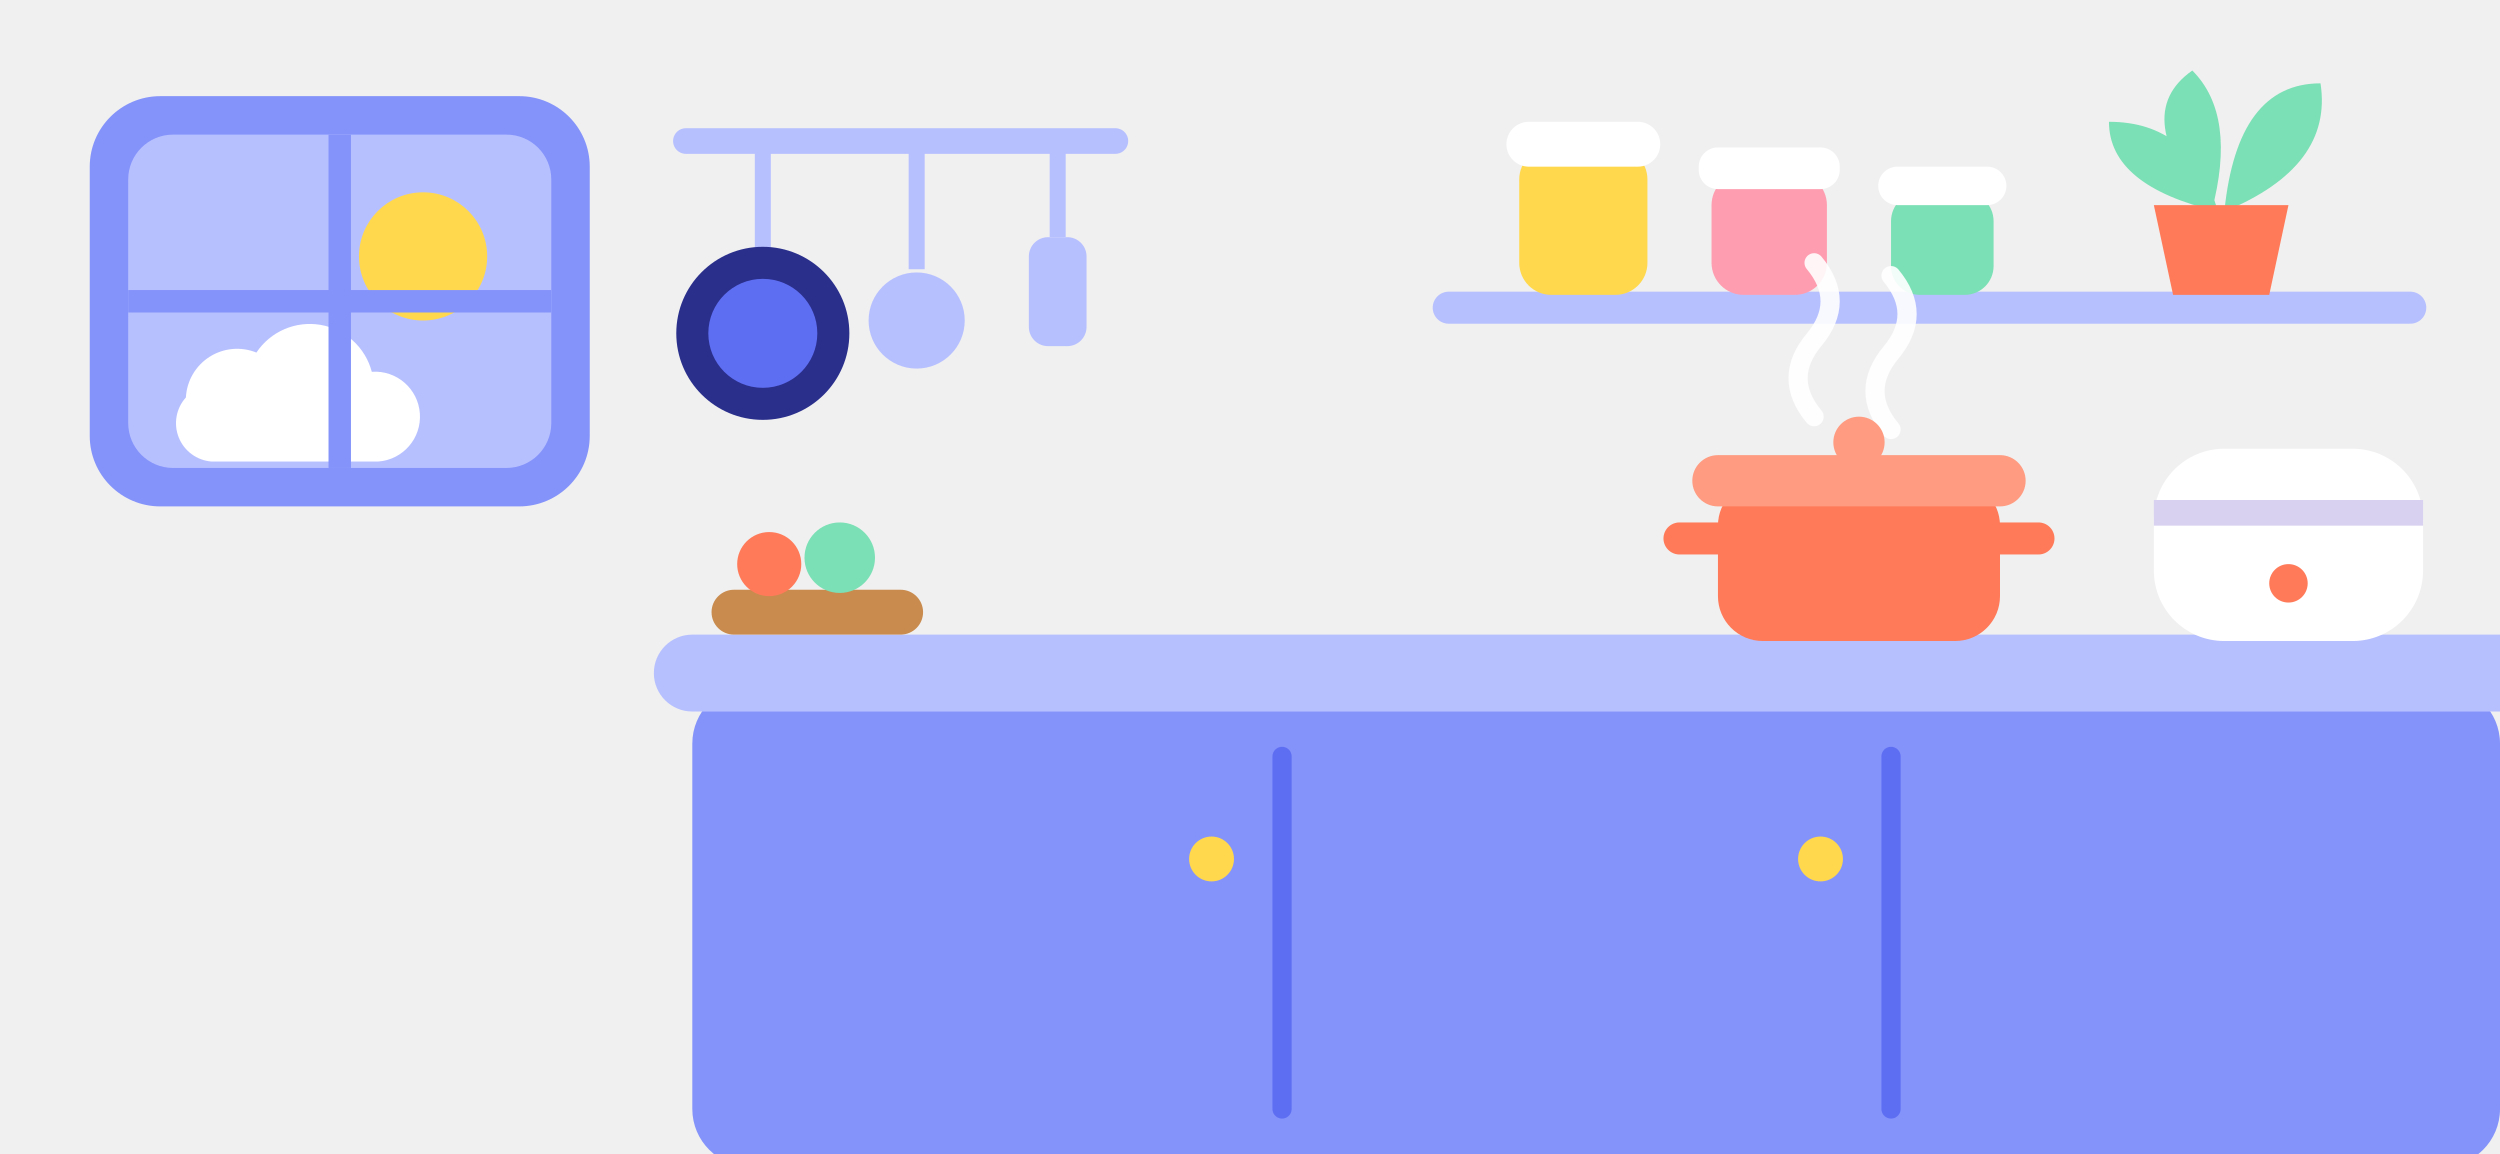
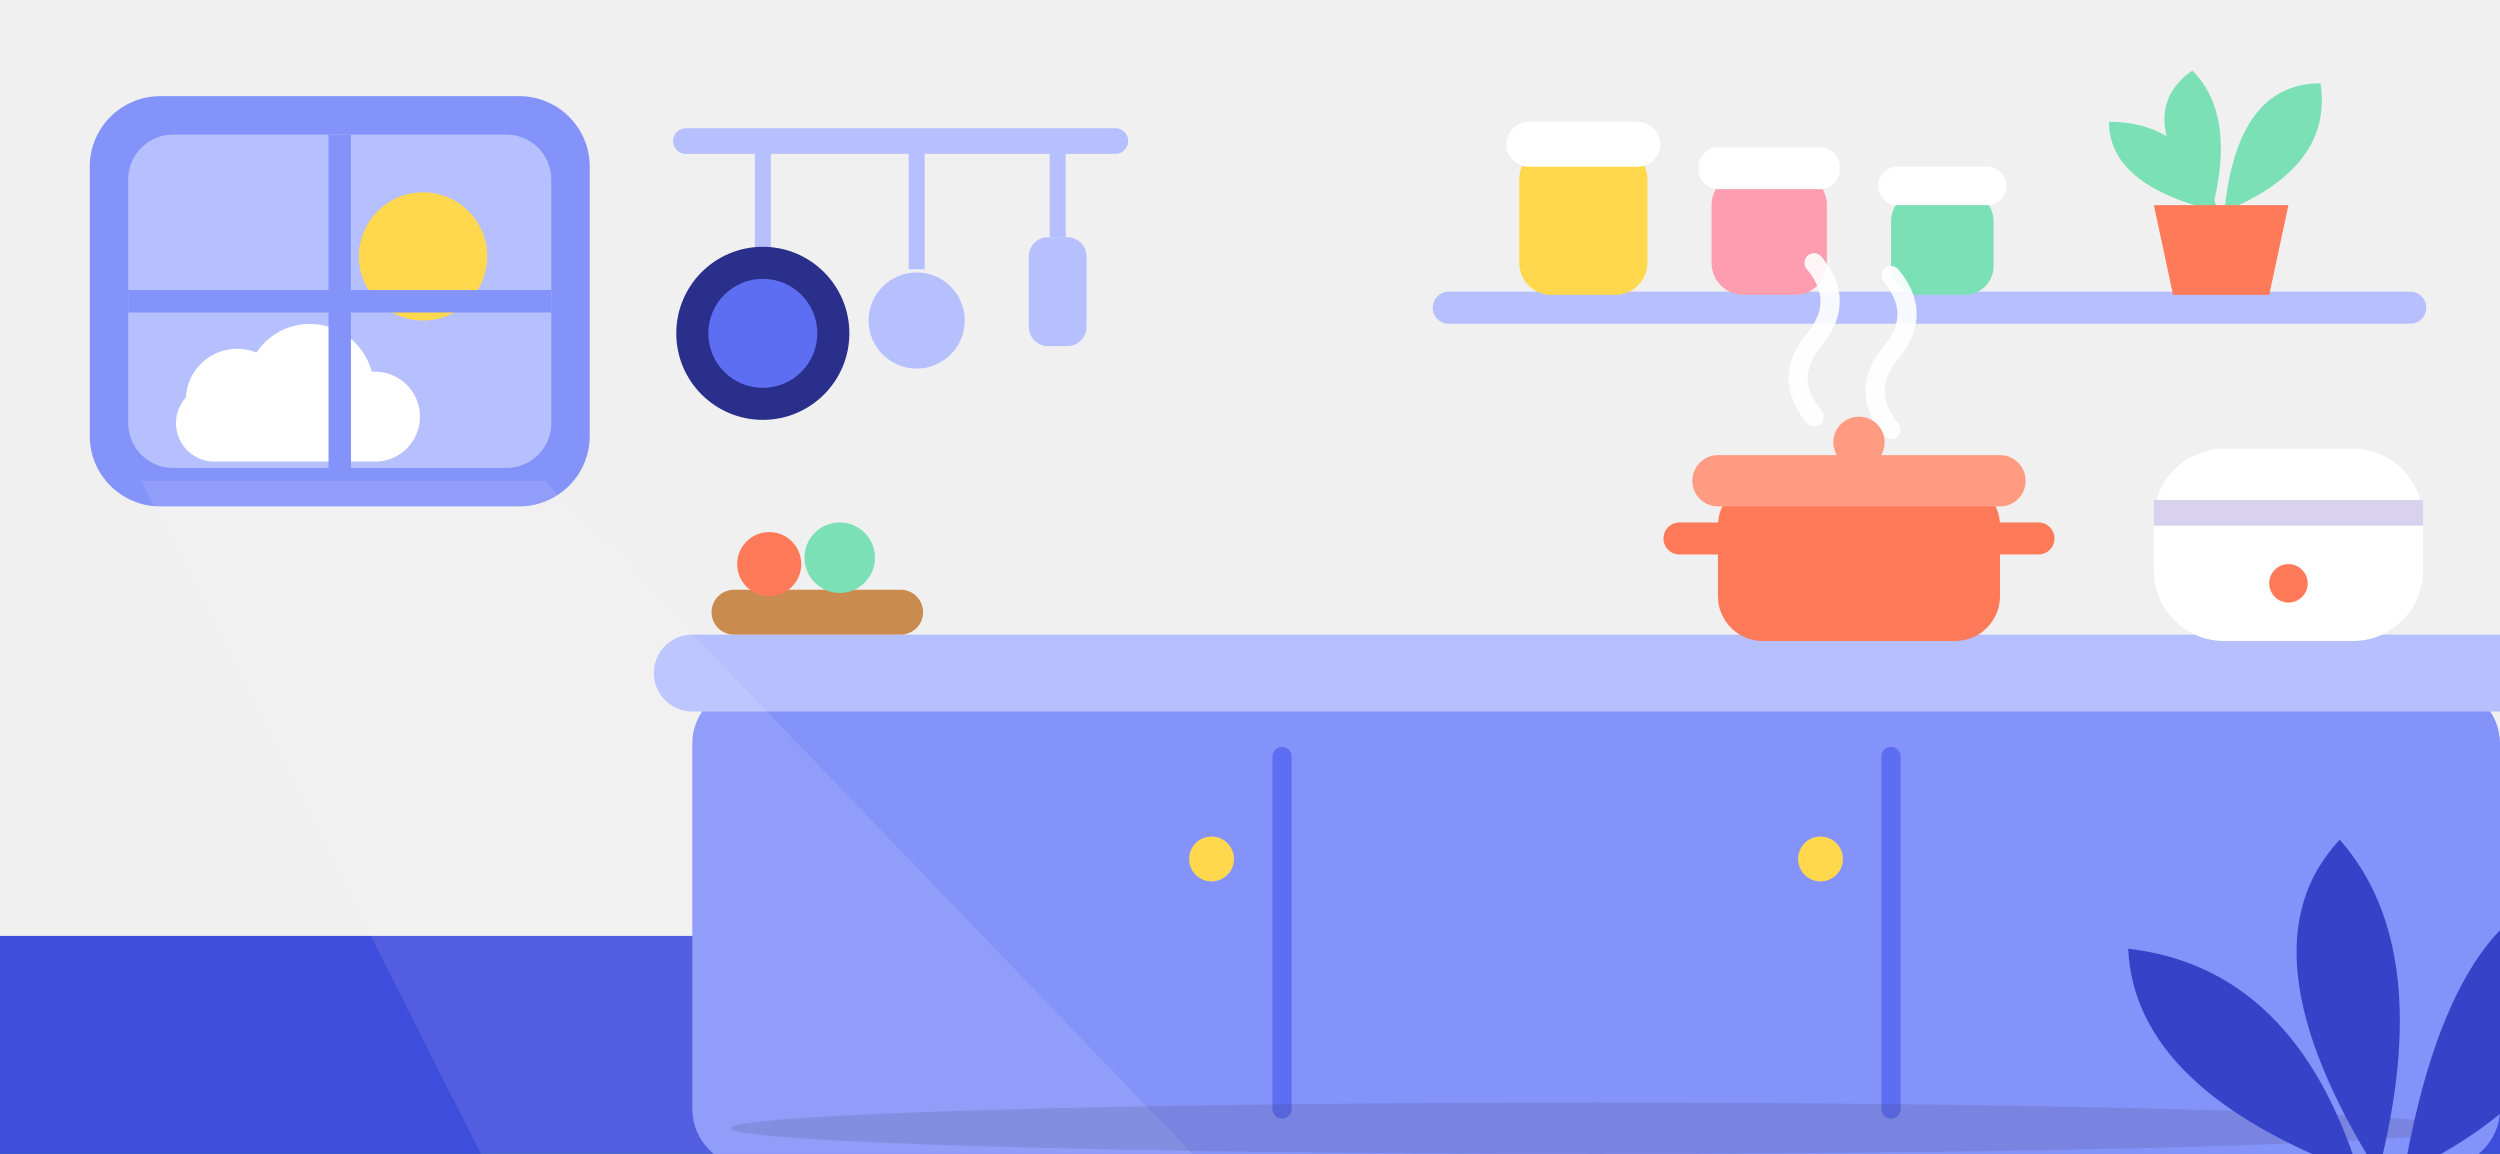
<svg xmlns="http://www.w3.org/2000/svg" viewBox="0 0 780 360" width="780" height="360">
+   <rect x="0" y="296" width="780" height="64" fill="#1AAE7B" />
+   <rect x="0" y="292" width="780" height="68" fill="#3F4DDC" />
  <rect x="28" y="30" width="156" height="128" rx="22" fill="#8493FA" />
  <rect x="40" y="42" width="132" height="104" rx="14" fill="#B7C0FF" />
  <circle cx="132" cy="80" r="20" fill="#FFD84D" />
  <path d="M58 124 a16 16 0 0 1 22 -14 a20 20 0 0 1 36 6 a14 14 0 0 1 2 28 h-52 a12 12 0 0 1 -8 -20 z" fill="#FFFFFF" />
  <path d="M106 42 v104 M40 94 h132" stroke="#8493FA" stroke-width="7" />
  <path d="M214 44 h134" stroke="#B7C0FF" stroke-width="8" stroke-linecap="round" />
  <path d="M238 44 v34 M286 44 v40 M330 44 v30" stroke="#B7C0FF" stroke-width="5" />
  <circle cx="238" cy="104" r="27" fill="#2A2F8C" />
  <circle cx="238" cy="104" r="17" fill="#5E6EF3" />
  <circle cx="286" cy="100" r="15" fill="#B7C0FF" />
  <rect x="321" y="74" width="18" height="34" rx="6" fill="#B7C0FF" />
  <path d="M452 96 h300" stroke="#B7C0FF" stroke-width="10" stroke-linecap="round" />
  <rect x="474" y="46" width="40" height="46" rx="10" fill="#FFD84D" />
  <rect x="470" y="38" width="48" height="14" rx="7" fill="#FFFFFF" />
  <rect x="534" y="54" width="36" height="38" rx="10" fill="#FF9DB0" />
  <rect x="530" y="46" width="44" height="13" rx="6" fill="#FFFFFF" />
  <rect x="590" y="60" width="32" height="32" rx="9" fill="#7BE0B5" />
  <rect x="586" y="52" width="40" height="12" rx="6" fill="#FFFFFF" />
  <path d="M690 66 q-26 -30 -6 -44 q14 14 6 44 z M694 66 q4 -40 30 -40 q4 26 -30 40 z M692 66 q-34 -8 -34 -28 q26 0 34 28 z" fill="#7BE0B5" />
  <path d="M672 64 h42 l-6 28 h-30 z" fill="#FF7A59" />
  <rect x="216" y="214" width="564" height="150" rx="18" fill="#8493FA" />
  <rect x="204" y="198" width="590" height="24" rx="12" fill="#B7C0FF" />
  <path d="M400 236 v110 M590 236 v110" stroke="#5E6EF3" stroke-width="6" stroke-linecap="round" />
  <circle cx="378" cy="268" r="7" fill="#FFD84D" />
  <circle cx="568" cy="268" r="7" fill="#FFD84D" />
  <rect x="222" y="184" width="66" height="14" rx="7" fill="#C98B4E" />
  <circle cx="240" cy="176" r="10" fill="#FF7A59" />
  <circle cx="262" cy="174" r="11" fill="#7BE0B5" />
  <path d="M566 130 q-10 -12 0 -24 q10 -12 0 -24 M590 134 q-10 -12 0 -24 q10 -12 0 -24" stroke="#FFFFFF" stroke-width="6" stroke-linecap="round" fill="none" opacity="0.9" />
  <rect x="536" y="150" width="88" height="50" rx="14" fill="#FF7A59" />
  <rect x="528" y="142" width="104" height="16" rx="8" fill="#FF9B80" />
  <circle cx="580" cy="138" r="8" fill="#FF9B80" />
  <path d="M524 168 h12 M624 168 h12" stroke="#FF7A59" stroke-width="10" stroke-linecap="round" />
  <rect x="672" y="140" width="84" height="60" rx="22" fill="#FFFFFF" />
  <rect x="672" y="156" width="84" height="8" fill="#D8D1F0" />
  <circle cx="714" cy="182" r="6" fill="#FF7A59" />
+   <path d="M44 150 L170 150 L372 360 L150 360 Z" fill="#FFFFFF" opacity="0.1" />
+   <ellipse cx="498" cy="352" rx="270" ry="8" fill="#24212B" opacity="0.13" />
+   <path d="M742 366 q-44 -70 -12 -104 q30 34 12 104 z M750 366 q16 -92 64 -90 q0 60 -64 90 z M736 366 q-70 -26 -72 -70 q52 6 72 70 z" fill="#3643C9" />
</svg>
